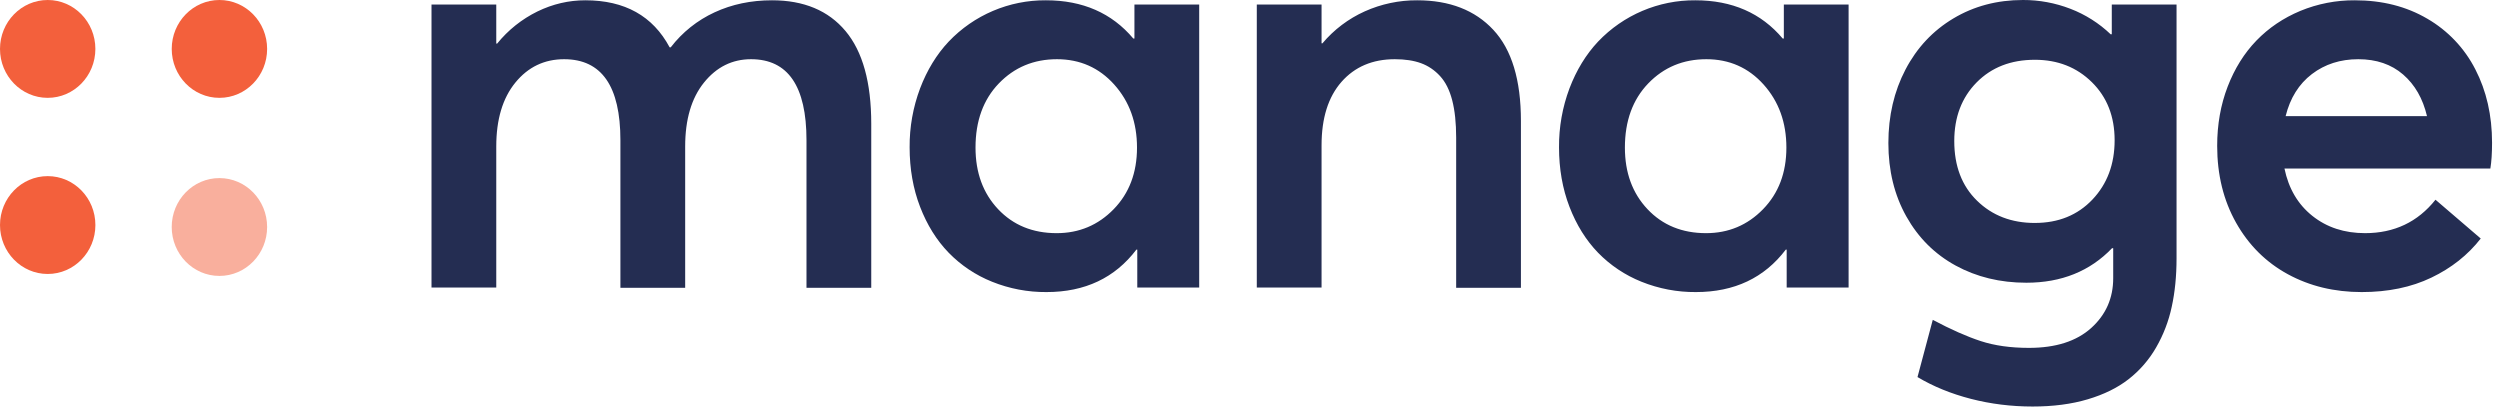
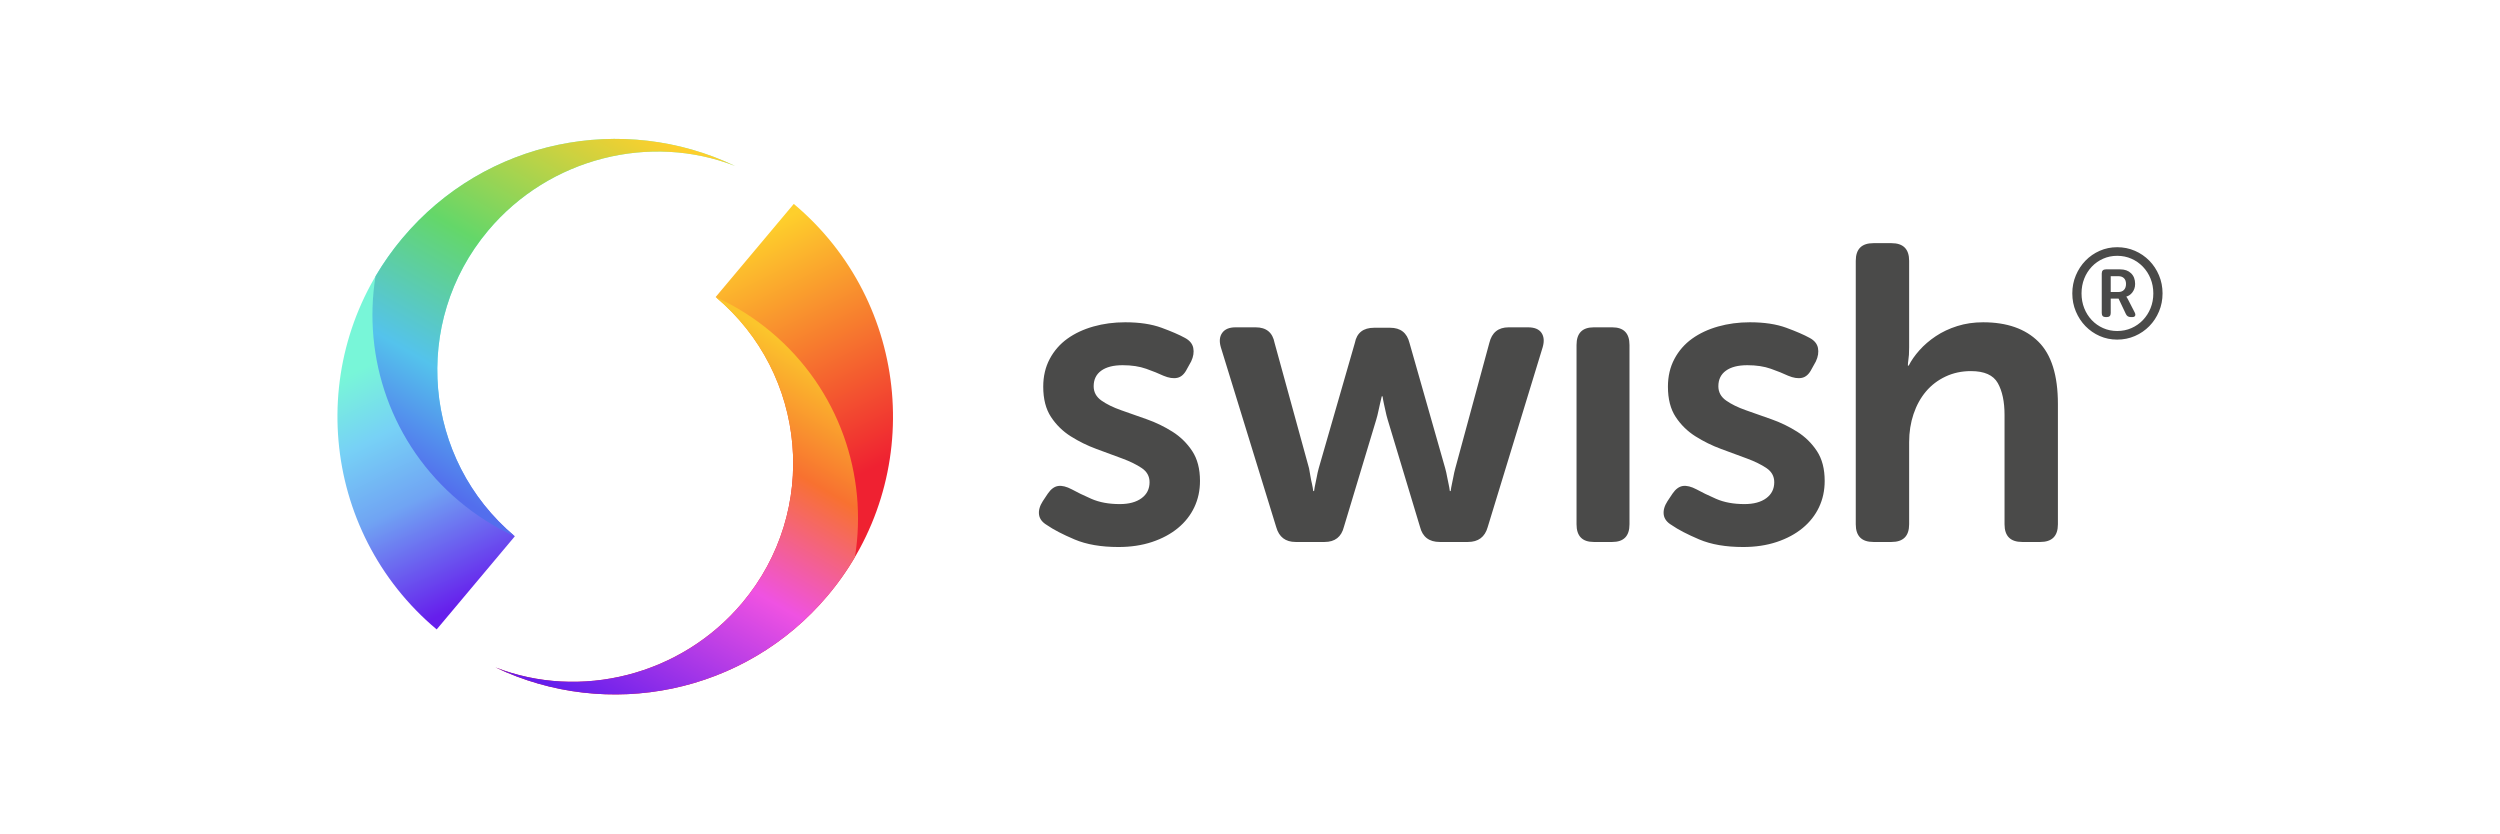
- <svg xmlns="http://www.w3.org/2000/svg" width="146" height="24">
-   <g fill="none" fill-rule="evenodd">
-     <path fill="#242D52" fill-rule="nonzero" d="M40.014 16.809V8.553c0-1.577.366-2.82 1.098-3.73.733-.91 1.65-1.365 2.75-1.365 2.158 0 3.237 1.577 3.237 4.731v8.62h3.782v-9.58c0-2.415-.5-4.22-1.503-5.417C48.376.615 46.945.017 45.084.017c-1.222 0-2.34.234-3.352.703a6.833 6.833 0 00-2.56 2.043h-.066C38.126.932 36.486.017 34.184.017c-.969 0-1.902.217-2.799.653a6.976 6.976 0 00-2.353 1.878h-.05V.265H25.2v16.527h3.782V8.553c0-1.577.372-2.82 1.115-3.73.743-.91 1.693-1.365 2.849-1.365 2.19 0 3.286 1.577 3.286 4.731v8.62h3.782zm21.101.248c2.246 0 3.997-.827 5.252-2.482h.05v2.217h3.616V.265h-3.782V2.25h-.066C64.93.761 63.23.017 61.082.017a7.76 7.76 0 00-5.681 2.415c-.705.75-1.26 1.66-1.668 2.73a9.589 9.589 0 00-.611 3.44c0 1.258.203 2.416.61 3.475.408 1.059.964 1.952 1.669 2.68a7.348 7.348 0 002.535 1.696 8.325 8.325 0 003.18.604zm.595-3.441c-1.399 0-2.538-.466-3.419-1.398-.88-.932-1.321-2.132-1.321-3.599 0-1.555.454-2.804 1.362-3.747.909-.943 2.04-1.414 3.394-1.414 1.343 0 2.458.493 3.345 1.48.886.988 1.33 2.215 1.33 3.681 0 1.467-.455 2.667-1.363 3.599-.909.932-2.018 1.398-3.328 1.398zm27.112 3.193V7.064c0-2.393-.536-4.166-1.61-5.319C86.14.593 84.655.017 82.762.017a7.373 7.373 0 00-3.056.645 6.958 6.958 0 00-2.477 1.87h-.05V.264h-3.782v16.527h3.782V8.487c0-1.588.388-2.823 1.164-3.706.777-.882 1.814-1.323 3.113-1.323.595 0 1.104.077 1.528.231.424.155.796.406 1.115.753.32.348.556.819.71 1.415.154.595.231 1.323.231 2.183v8.769h3.782zm10.218.248c2.246 0 3.996-.827 5.252-2.482h.05v2.217h3.616V.265h-3.782V2.25h-.066C102.855.761 101.154.017 99.007.017a7.76 7.76 0 00-5.682 2.415c-.704.75-1.26 1.66-1.668 2.73a9.589 9.589 0 00-.61 3.44c0 1.258.203 2.416.61 3.475.408 1.059.964 1.952 1.668 2.68a7.348 7.348 0 002.536 1.696 8.325 8.325 0 003.179.604zm.594-3.441c-1.398 0-2.538-.466-3.418-1.398-.881-.932-1.322-2.132-1.322-3.599 0-1.555.455-2.804 1.363-3.747.908-.943 2.04-1.414 3.394-1.414 1.343 0 2.458.493 3.344 1.48.886.988 1.33 2.215 1.33 3.681 0 1.467-.455 2.667-1.363 3.599-.908.932-2.018 1.398-3.328 1.398zm19.07 10.125c1.2 0 2.274-.14 3.22-.422.947-.281 1.743-.673 2.387-1.175a6.385 6.385 0 001.602-1.844 8.14 8.14 0 00.916-2.383c.188-.86.281-1.803.281-2.829V.265h-3.782v1.737h-.066a7.059 7.059 0 00-2.353-1.49A7.62 7.62 0 00118.142 0c-1.508 0-2.862.358-4.062 1.075-1.2.717-2.134 1.713-2.8 2.987-.666 1.273-.999 2.705-.999 4.293 0 1.61.35 3.038 1.049 4.285.699 1.246 1.66 2.203 2.882 2.87 1.222.667 2.598 1.001 4.129 1.001 2.047 0 3.716-.673 5.004-2.018h.066v1.753c0 1.17-.43 2.14-1.288 2.912-.86.772-2.07 1.158-3.634 1.158-1.068 0-2.006-.132-2.816-.397-.809-.265-1.742-.678-2.799-1.24l-.892 3.341c.925.552 1.966.976 3.122 1.274 1.156.298 2.356.447 3.6.447zm.132-10.72c-1.365 0-2.491-.434-3.377-1.3-.887-.865-1.33-2.026-1.33-3.482 0-1.4.435-2.542 1.305-3.425.87-.882 2.004-1.323 3.402-1.323 1.332 0 2.442.435 3.328 1.307.886.871 1.33 2.002 1.33 3.391 0 1.401-.433 2.556-1.297 3.466-.864.91-1.985 1.365-3.361 1.365zm19.086 4.036c1.542 0 2.899-.281 4.071-.844 1.173-.562 2.133-1.323 2.882-2.283l-2.642-2.266c-1.035 1.301-2.406 1.952-4.113 1.952-1.21 0-2.237-.337-3.08-1.01-.842-.672-1.384-1.593-1.627-2.762h12.024c.066-.397.099-.9.099-1.506 0-1.599-.325-3.027-.975-4.285a7.198 7.198 0 00-2.807-2.961c-1.222-.717-2.632-1.075-4.228-1.075a8.191 8.191 0 00-3.188.62c-.99.414-1.844.99-2.56 1.729-.715.739-1.277 1.638-1.684 2.696-.407 1.06-.611 2.212-.611 3.458 0 1.688.369 3.185 1.106 4.492.738 1.307 1.746 2.308 3.023 3.003 1.277.695 2.714 1.042 4.31 1.042zm3.815-10.274h-8.257c.264-1.059.776-1.878 1.535-2.457.76-.579 1.663-.868 2.709-.868 1.057 0 1.93.298 2.618.893.688.596 1.153 1.406 1.395 2.432z" />
-     <g fill="#F3603C">
-       <path d="M2.786 10.286c1.538 0 2.785 1.279 2.785 2.857C5.571 14.72 4.324 16 2.786 16 1.247 16 0 14.72 0 13.143c0-1.578 1.247-2.857 2.786-2.857zM2.786 0C4.324 0 5.57 1.28 5.57 2.857c0 1.578-1.247 2.857-2.785 2.857C1.247 5.714 0 4.435 0 2.857 0 1.28 1.247 0 2.786 0zm10.028 0C14.353 0 15.6 1.28 15.6 2.857c0 1.578-1.247 2.857-2.786 2.857-1.538 0-2.785-1.279-2.785-2.857C10.029 1.28 11.276 0 12.814 0z" />
-       <ellipse cx="12.814" cy="13.257" opacity=".5" rx="2.786" ry="2.857" />
-     </g>
+ <svg xmlns="http://www.w3.org/2000/svg" height="50" width="150" viewBox="-86.643 -43.957 750.906 263.74">
+   <linearGradient gradientUnits="userSpaceOnUse" gradientTransform="scale(.90026 1.1108)" y2="11.39" y1="83.349" x2="83.672" x1="112.948" id="a">
+     <stop stop-color="#ef2131" offset="0" />
+     <stop stop-color="#fecf2c" offset="1" />
+   </linearGradient>
+   <linearGradient gradientUnits="userSpaceOnUse" gradientTransform="scale(.95514 1.04697)" y2="141.159" y1="28.143" x2="11.106" x1="70.663" id="b">
+     <stop stop-color="#fbc52c" offset="0" />
+     <stop stop-color="#f87130" offset=".264" />
+     <stop stop-color="#ef52e2" offset=".561" />
+     <stop stop-color="#661eec" offset="1" />
+   </linearGradient>
+   <linearGradient gradientUnits="userSpaceOnUse" gradientTransform="scale(.90026 1.1108)" y2="127.569" y1="57.327" x2="56.739" x1="28.748" id="c">
+     <stop stop-color="#78f6d8" offset="0" />
+     <stop stop-color="#77d1f6" offset=".266" />
+     <stop stop-color="#70a4f3" offset=".554" />
+     <stop stop-color="#661eec" offset="1" />
+   </linearGradient>
+   <linearGradient gradientUnits="userSpaceOnUse" gradientTransform="scale(.95514 1.04697)" y2="7.542" y1="120.138" x2="121.656" x1="62.58" id="d">
+     <stop stop-color="#536eed" offset="0" />
+     <stop stop-color="#54c3ec" offset=".247" />
+     <stop stop-color="#64d769" offset=".564" />
+     <stop stop-color="#fecf2c" offset="1" />
+   </linearGradient>
+   <g fill-rule="evenodd" fill="none">
+     <path fill-rule="nonzero" fill="#4a4a49" d="M549.059 48.903c0-2.03.373-3.932 1.12-5.708.746-1.776 1.76-3.325 3.04-4.647a14.192 14.192 0 014.5-3.124c1.72-.762 3.567-1.142 5.54-1.142 2 0 3.874.38 5.62 1.142a14.303 14.303 0 014.56 3.124c1.294 1.322 2.314 2.871 3.061 4.647.747 1.776 1.12 3.679 1.12 5.708 0 2.03-.373 3.933-1.12 5.709-.747 1.776-1.767 3.325-3.06 4.646a14.303 14.303 0 01-4.56 3.125c-1.747.761-3.62 1.142-5.62 1.142-1.974 0-3.82-.38-5.541-1.142a14.192 14.192 0 01-4.5-3.125c-1.28-1.321-2.294-2.87-3.04-4.646-.747-1.776-1.12-3.679-1.12-5.709zm2.92 0c0 1.683.286 3.245.86 4.687a11.687 11.687 0 002.38 3.766 11.164 11.164 0 003.58 2.523c1.374.615 2.86.922 4.46.922 1.627 0 3.134-.307 4.52-.922a11.333 11.333 0 003.62-2.523 11.775 11.775 0 002.421-3.766c.587-1.442.88-3.004.88-4.687 0-1.682-.293-3.244-.88-4.687a11.775 11.775 0 00-2.42-3.765 11.333 11.333 0 00-3.62-2.524c-1.387-.614-2.894-.921-4.52-.921-1.6 0-3.087.307-4.46.921a11.164 11.164 0 00-3.581 2.524 11.671 11.671 0 00-2.38 3.765c-.574 1.443-.86 3.005-.86 4.687zm6.4-6.289c0-.881.44-1.322 1.32-1.322h4.52c1.44 0 2.587.414 3.44 1.242.854.828 1.28 1.95 1.28 3.365 0 .587-.086 1.108-.26 1.562a4.38 4.38 0 01-.66 1.182c-.266.334-.56.607-.88.821-.32.214-.64.36-.96.44v.08c.027.028.067.081.12.161a.88.88 0 01.16.26c.054.12.134.26.24.421l2.08 4.046c.24.454.294.821.16 1.102-.133.28-.426.42-.88.42h-.48c-.746 0-1.266-.32-1.56-.961l-2.32-4.887h-2.48v4.566c0 .855-.413 1.282-1.24 1.282h-.36c-.827 0-1.24-.427-1.24-1.282zm5.24 5.849c.774 0 1.374-.227 1.8-.681.427-.454.64-1.082.64-1.883 0-.775-.213-1.375-.64-1.803-.426-.427-1.013-.64-1.76-.64h-2.44v5.007zM447.016 58.04c4.522 0 8.357.577 11.505 1.731 3.148 1.155 5.608 2.22 7.382 3.197 1.507.8 2.394 1.865 2.66 3.197s.044 2.752-.665 4.262l-1.33 2.397c-.798 1.599-1.818 2.531-3.06 2.797-1.24.267-2.704.045-4.389-.666-1.507-.71-3.325-1.442-5.453-2.197-2.128-.755-4.61-1.132-7.448-1.132-2.927 0-5.188.577-6.784 1.731-1.596 1.155-2.394 2.797-2.394 4.928 0 1.865.82 3.375 2.46 4.529 1.641 1.154 3.725 2.176 6.252 3.064 2.527.887 5.232 1.842 8.114 2.863a40.313 40.313 0 018.113 3.93 20.588 20.588 0 016.251 6.126c1.64 2.487 2.461 5.639 2.461 9.457 0 3.02-.598 5.794-1.796 8.325-1.197 2.53-2.926 4.728-5.187 6.593-2.261 1.865-4.988 3.33-8.18 4.396-3.192 1.065-6.739 1.598-10.64 1.598-5.498 0-10.131-.8-13.9-2.398-3.768-1.598-6.672-3.107-8.712-4.528-1.507-.888-2.35-1.998-2.527-3.33-.177-1.332.222-2.753 1.197-4.262l1.596-2.398c.976-1.42 2.062-2.22 3.259-2.397 1.197-.178 2.638.177 4.323 1.065 1.596.888 3.657 1.887 6.185 2.997 2.527 1.11 5.52 1.665 8.978 1.665 2.926 0 5.231-.622 6.916-1.865 1.685-1.243 2.527-2.93 2.527-5.061 0-1.865-.82-3.352-2.46-4.462-1.641-1.11-3.725-2.131-6.252-3.064a9282.52 9282.52 0 01-8.113-2.997 43.077 43.077 0 01-8.114-3.995 20.588 20.588 0 01-6.251-6.127c-1.64-2.487-2.46-5.683-2.46-9.59 0-3.286.686-6.216 2.06-8.791a18.467 18.467 0 015.587-6.394c2.35-1.687 5.099-2.974 8.247-3.862 3.147-.888 6.495-1.332 10.042-1.332zm-197.709 0c4.523 0 8.358.577 11.506 1.731 3.147 1.155 5.608 2.22 7.382 3.197 1.507.8 2.394 1.865 2.66 3.197s.044 2.752-.665 4.262l-1.33 2.397c-.798 1.599-1.818 2.531-3.06 2.797-1.241.267-2.704.045-4.389-.666-1.507-.71-3.325-1.442-5.453-2.197-2.128-.755-4.611-1.132-7.449-1.132-2.926 0-5.187.577-6.783 1.731-1.596 1.155-2.394 2.797-2.394 4.928 0 1.865.82 3.375 2.46 4.529 1.641 1.154 3.725 2.176 6.252 3.064 2.527.887 5.232 1.842 8.113 2.863a40.313 40.313 0 018.114 3.93 20.588 20.588 0 016.251 6.126c1.64 2.487 2.46 5.639 2.46 9.457 0 3.02-.598 5.794-1.795 8.325-1.197 2.53-2.926 4.728-5.187 6.593-2.261 1.865-4.988 3.33-8.18 4.396-3.192 1.065-6.74 1.598-10.64 1.598-5.498 0-10.131-.8-13.9-2.398s-6.672-3.107-8.712-4.528c-1.507-.888-2.35-1.998-2.527-3.33-.177-1.332.222-2.753 1.197-4.262l1.596-2.398c.975-1.42 2.062-2.22 3.259-2.397 1.197-.178 2.638.177 4.323 1.065 1.596.888 3.657 1.887 6.184 2.997 2.528 1.11 5.52 1.665 8.978 1.665 2.927 0 5.232-.622 6.917-1.865 1.685-1.243 2.527-2.93 2.527-5.061 0-1.865-.82-3.352-2.46-4.462-1.641-1.11-3.725-2.131-6.252-3.064-2.527-.932-5.232-1.931-8.114-2.997a43.076 43.076 0 01-8.113-3.995 20.588 20.588 0 01-6.251-6.127c-1.64-2.487-2.461-5.683-2.461-9.59 0-3.286.687-6.216 2.062-8.791a18.467 18.467 0 015.586-6.394c2.35-1.687 5.099-2.974 8.246-3.862 3.148-.888 6.496-1.332 10.042-1.332zM491.832 33c3.724 0 5.587 1.865 5.587 5.594v27.438c0 .888-.023 1.665-.067 2.331-.044.666-.11 1.266-.2 1.798a11.567 11.567 0 00-.132 1.599h.266c.798-1.599 1.928-3.22 3.391-4.862 1.463-1.643 3.192-3.13 5.188-4.462 1.995-1.332 4.256-2.397 6.783-3.197 2.527-.799 5.254-1.198 8.18-1.198 7.537 0 13.367 2.042 17.49 6.127 4.124 4.084 6.185 10.655 6.185 19.713v38.093c0 3.73-1.862 5.595-5.586 5.595h-5.72c-3.724 0-5.586-1.865-5.586-5.595v-34.63c0-4.174-.71-7.526-2.128-10.057-1.419-2.53-4.256-3.796-8.512-3.796-2.927 0-5.609.578-8.047 1.732-2.439 1.154-4.5 2.73-6.185 4.728-1.685 1.998-2.993 4.374-3.924 7.126-.93 2.753-1.396 5.728-1.396 8.924v25.973c0 3.73-1.863 5.595-5.587 5.595h-5.72c-3.723 0-5.585-1.865-5.585-5.595v-83.38c0-3.73 1.862-5.594 5.586-5.594zM403.46 59.639c3.636 0 5.454 1.865 5.454 5.594v56.741c0 3.73-1.818 5.595-5.454 5.595h-5.852c-3.636 0-5.453-1.865-5.453-5.595v-56.74c0-3.73 1.817-5.595 5.453-5.595zm-112.855 0c3.37 0 5.364 1.643 5.985 4.928l10.907 39.692c.177.977.332 1.865.465 2.664.133.8.288 1.554.466 2.265.177.799.31 1.554.399 2.264h.266c.089-.71.222-1.465.399-2.264.177-.71.332-1.465.465-2.265.133-.799.333-1.687.599-2.664l11.439-39.692c.62-3.196 2.66-4.795 6.118-4.795h5.054c3.281 0 5.32 1.599 6.119 4.795l11.305 39.692c.266.977.466 1.865.599 2.664.133.8.288 1.554.465 2.265.178.799.31 1.554.4 2.264h.265a24.5 24.5 0 01.4-2.264c.177-.71.332-1.465.465-2.265.133-.799.332-1.687.598-2.664l10.774-39.692c.798-3.285 2.837-4.928 6.118-4.928h6.119c2.04 0 3.458.577 4.256 1.732.798 1.154.931 2.663.399 4.528l-17.424 57.008c-.887 3.108-2.97 4.662-6.251 4.662h-8.912c-3.37 0-5.453-1.599-6.251-4.795l-10.242-33.965a29.221 29.221 0 01-.665-2.664 52.127 52.127 0 00-.532-2.398 24.721 24.721 0 01-.399-2.264h-.266a88.49 88.49 0 00-.532 2.264c-.177.71-.355 1.51-.532 2.398a29.221 29.221 0 01-.665 2.664l-10.242 33.965c-.798 3.196-2.837 4.795-6.118 4.795h-9.177c-3.193 0-5.232-1.554-6.119-4.662l-17.557-57.008c-.532-1.865-.377-3.374.466-4.528.842-1.155 2.239-1.732 4.19-1.732z" />
+     <path fill="url(#a)" d="M0 146.685c35.32 16.893 78.912 8.533 105.246-22.845C136.46 86.648 131.612 31.203 94.418 0L69.692 29.462c29.057 24.377 32.845 67.694 8.46 96.75C58.706 149.378 26.691 157.114 0 146.684" transform="translate(50.006 20.581)" />
+     <path fill="url(#b)" d="M0 146.685c35.32 16.893 78.912 8.533 105.246-22.845a88.51 88.51 0 008.524-12.067c4.159-25.843-4.987-53.159-26.5-71.207a76.989 76.989 0 00-17.575-11.1c29.055 24.377 32.84 67.691 8.456 96.745C58.707 149.38 26.693 157.115 0 146.685" transform="translate(50.006 20.581)" />
+     <path fill="url(#c)" d="M125.821 8.56C90.501-8.331 46.91.029 20.575 31.407c-31.214 37.192-26.366 92.637 10.828 123.84l24.727-29.462c-29.058-24.377-32.846-67.694-8.46-96.75C67.114 5.866 99.128-1.869 125.82 8.561" />
+     <path fill="url(#d)" d="M125.821 8.56C90.501-8.331 46.91.029 20.575 31.407a88.492 88.492 0 00-8.524 12.067c-4.159 25.843 4.987 53.158 26.5 71.207a76.991 76.991 0 0017.575 11.1c-29.054-24.377-32.84-67.691-8.456-96.746C67.114 5.866 99.128-1.869 125.82 8.561" />
  </g>
</svg>
